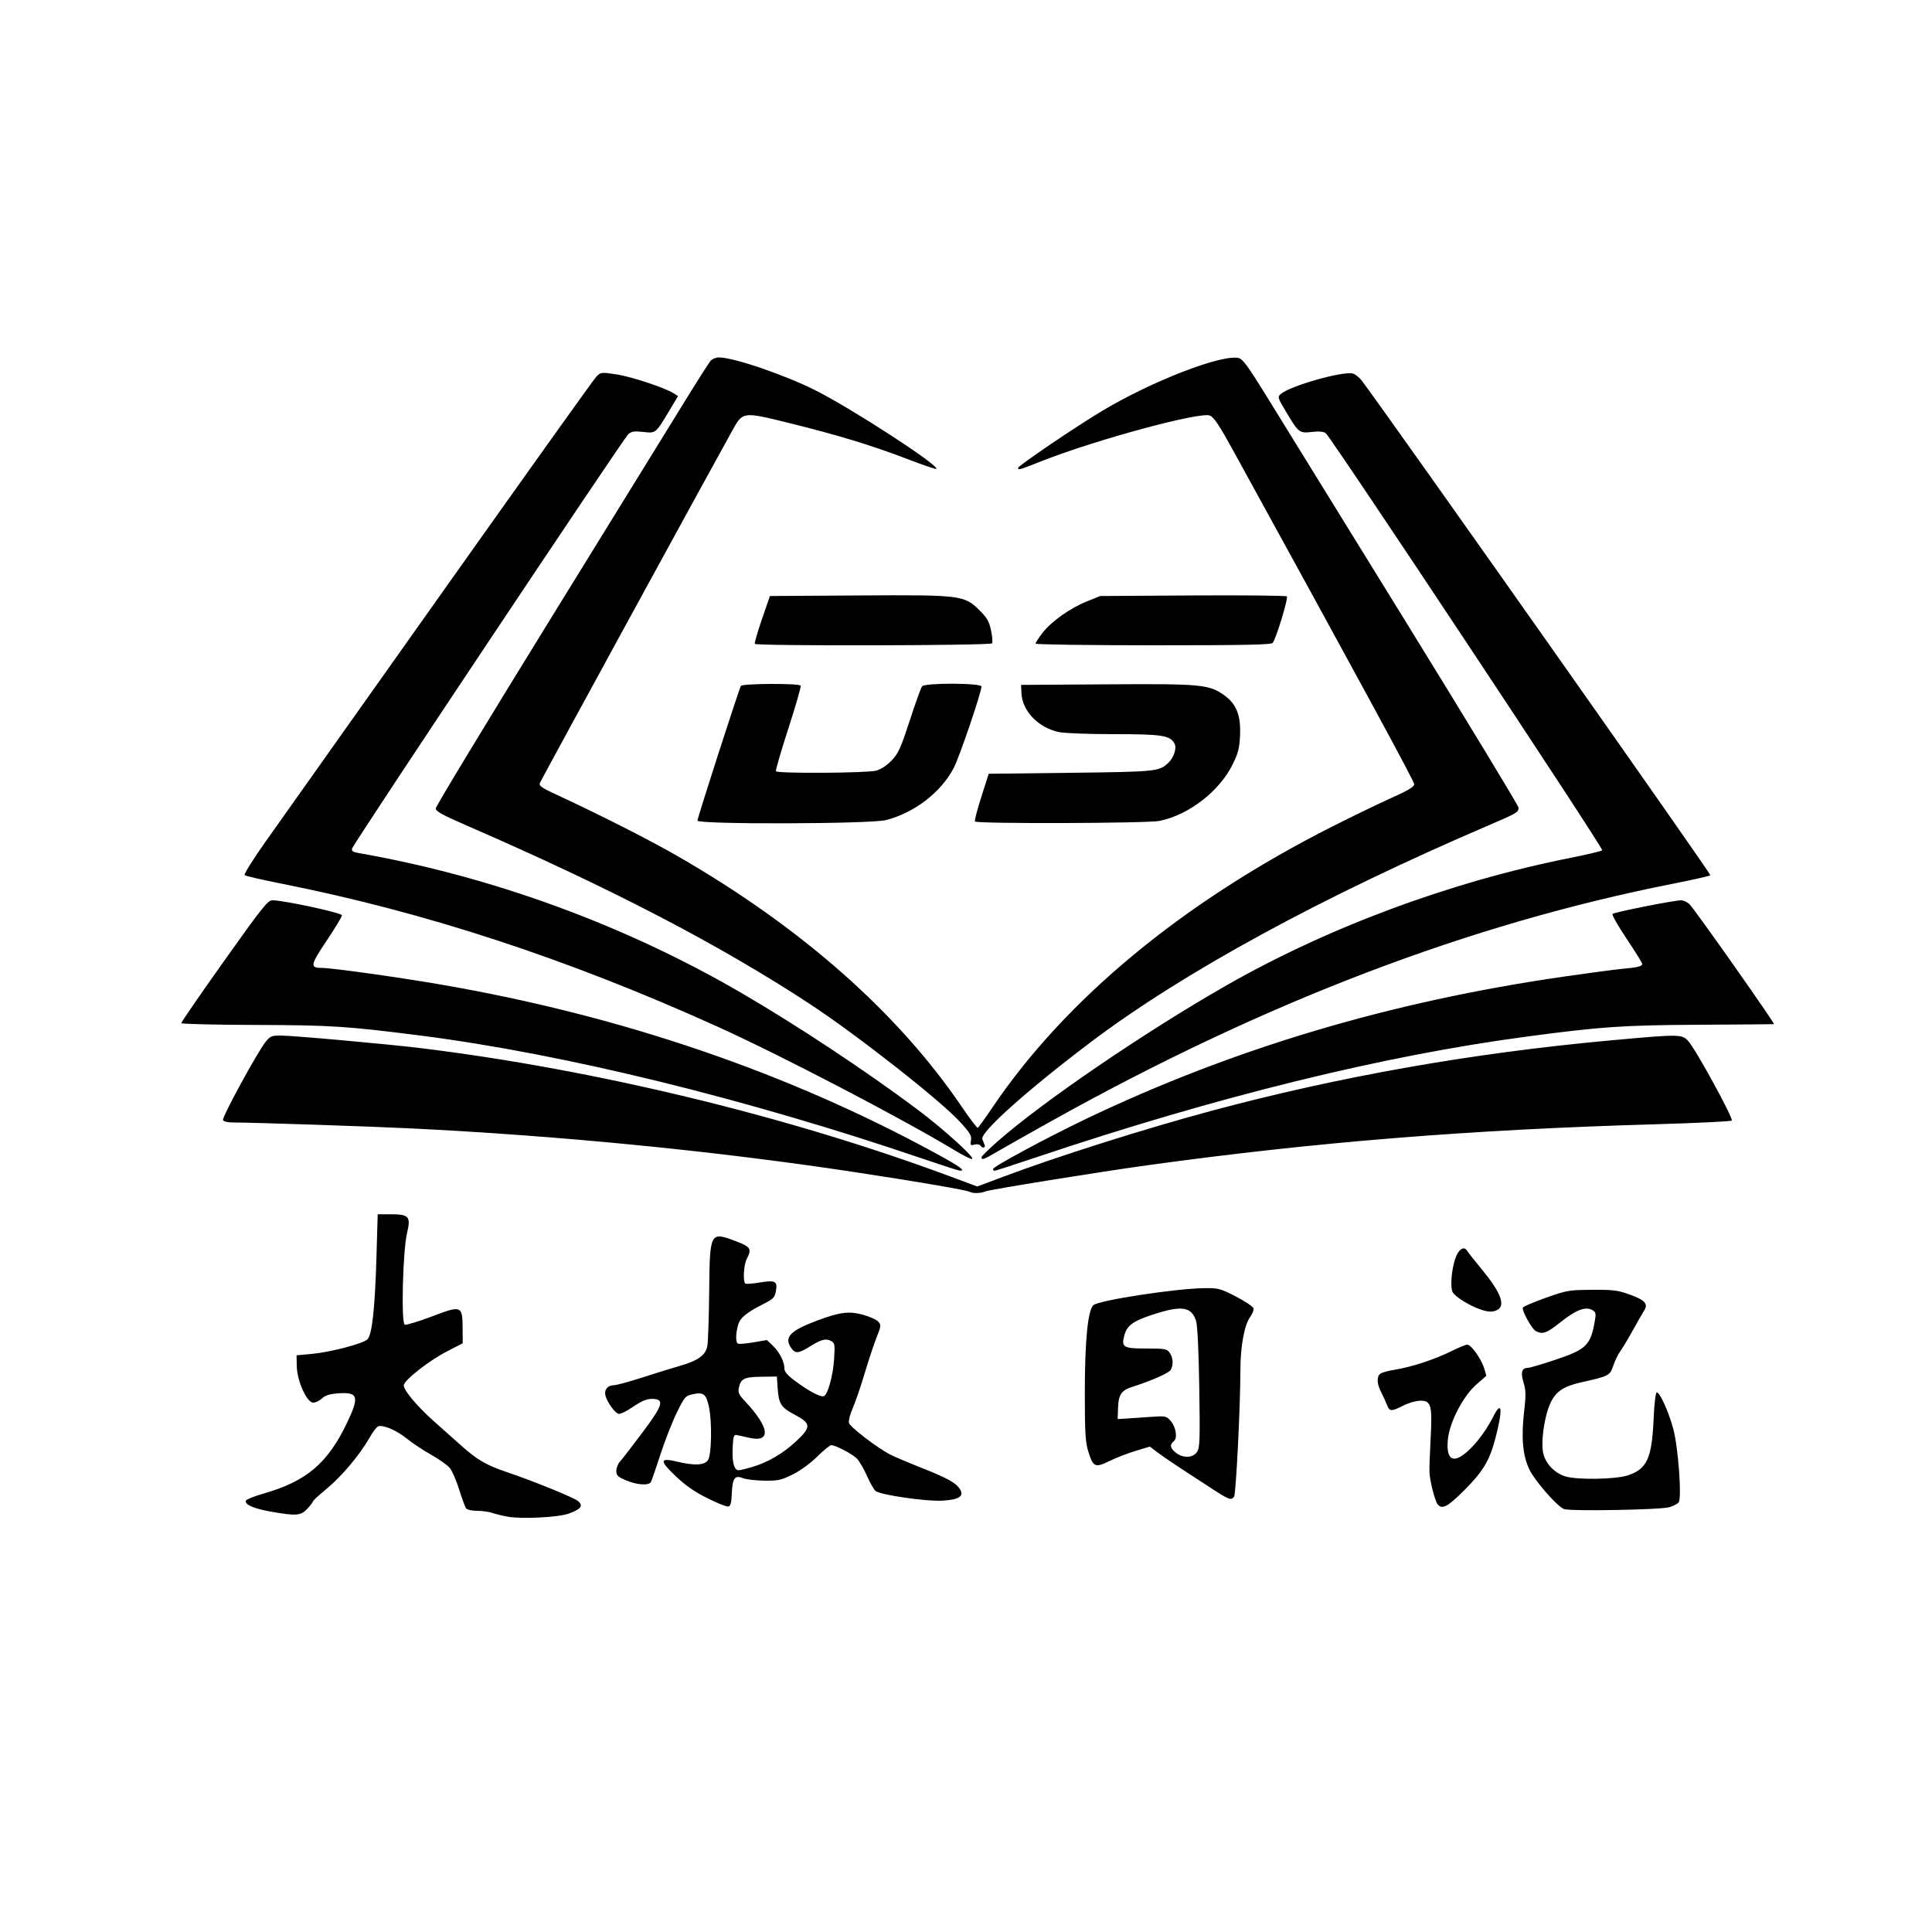
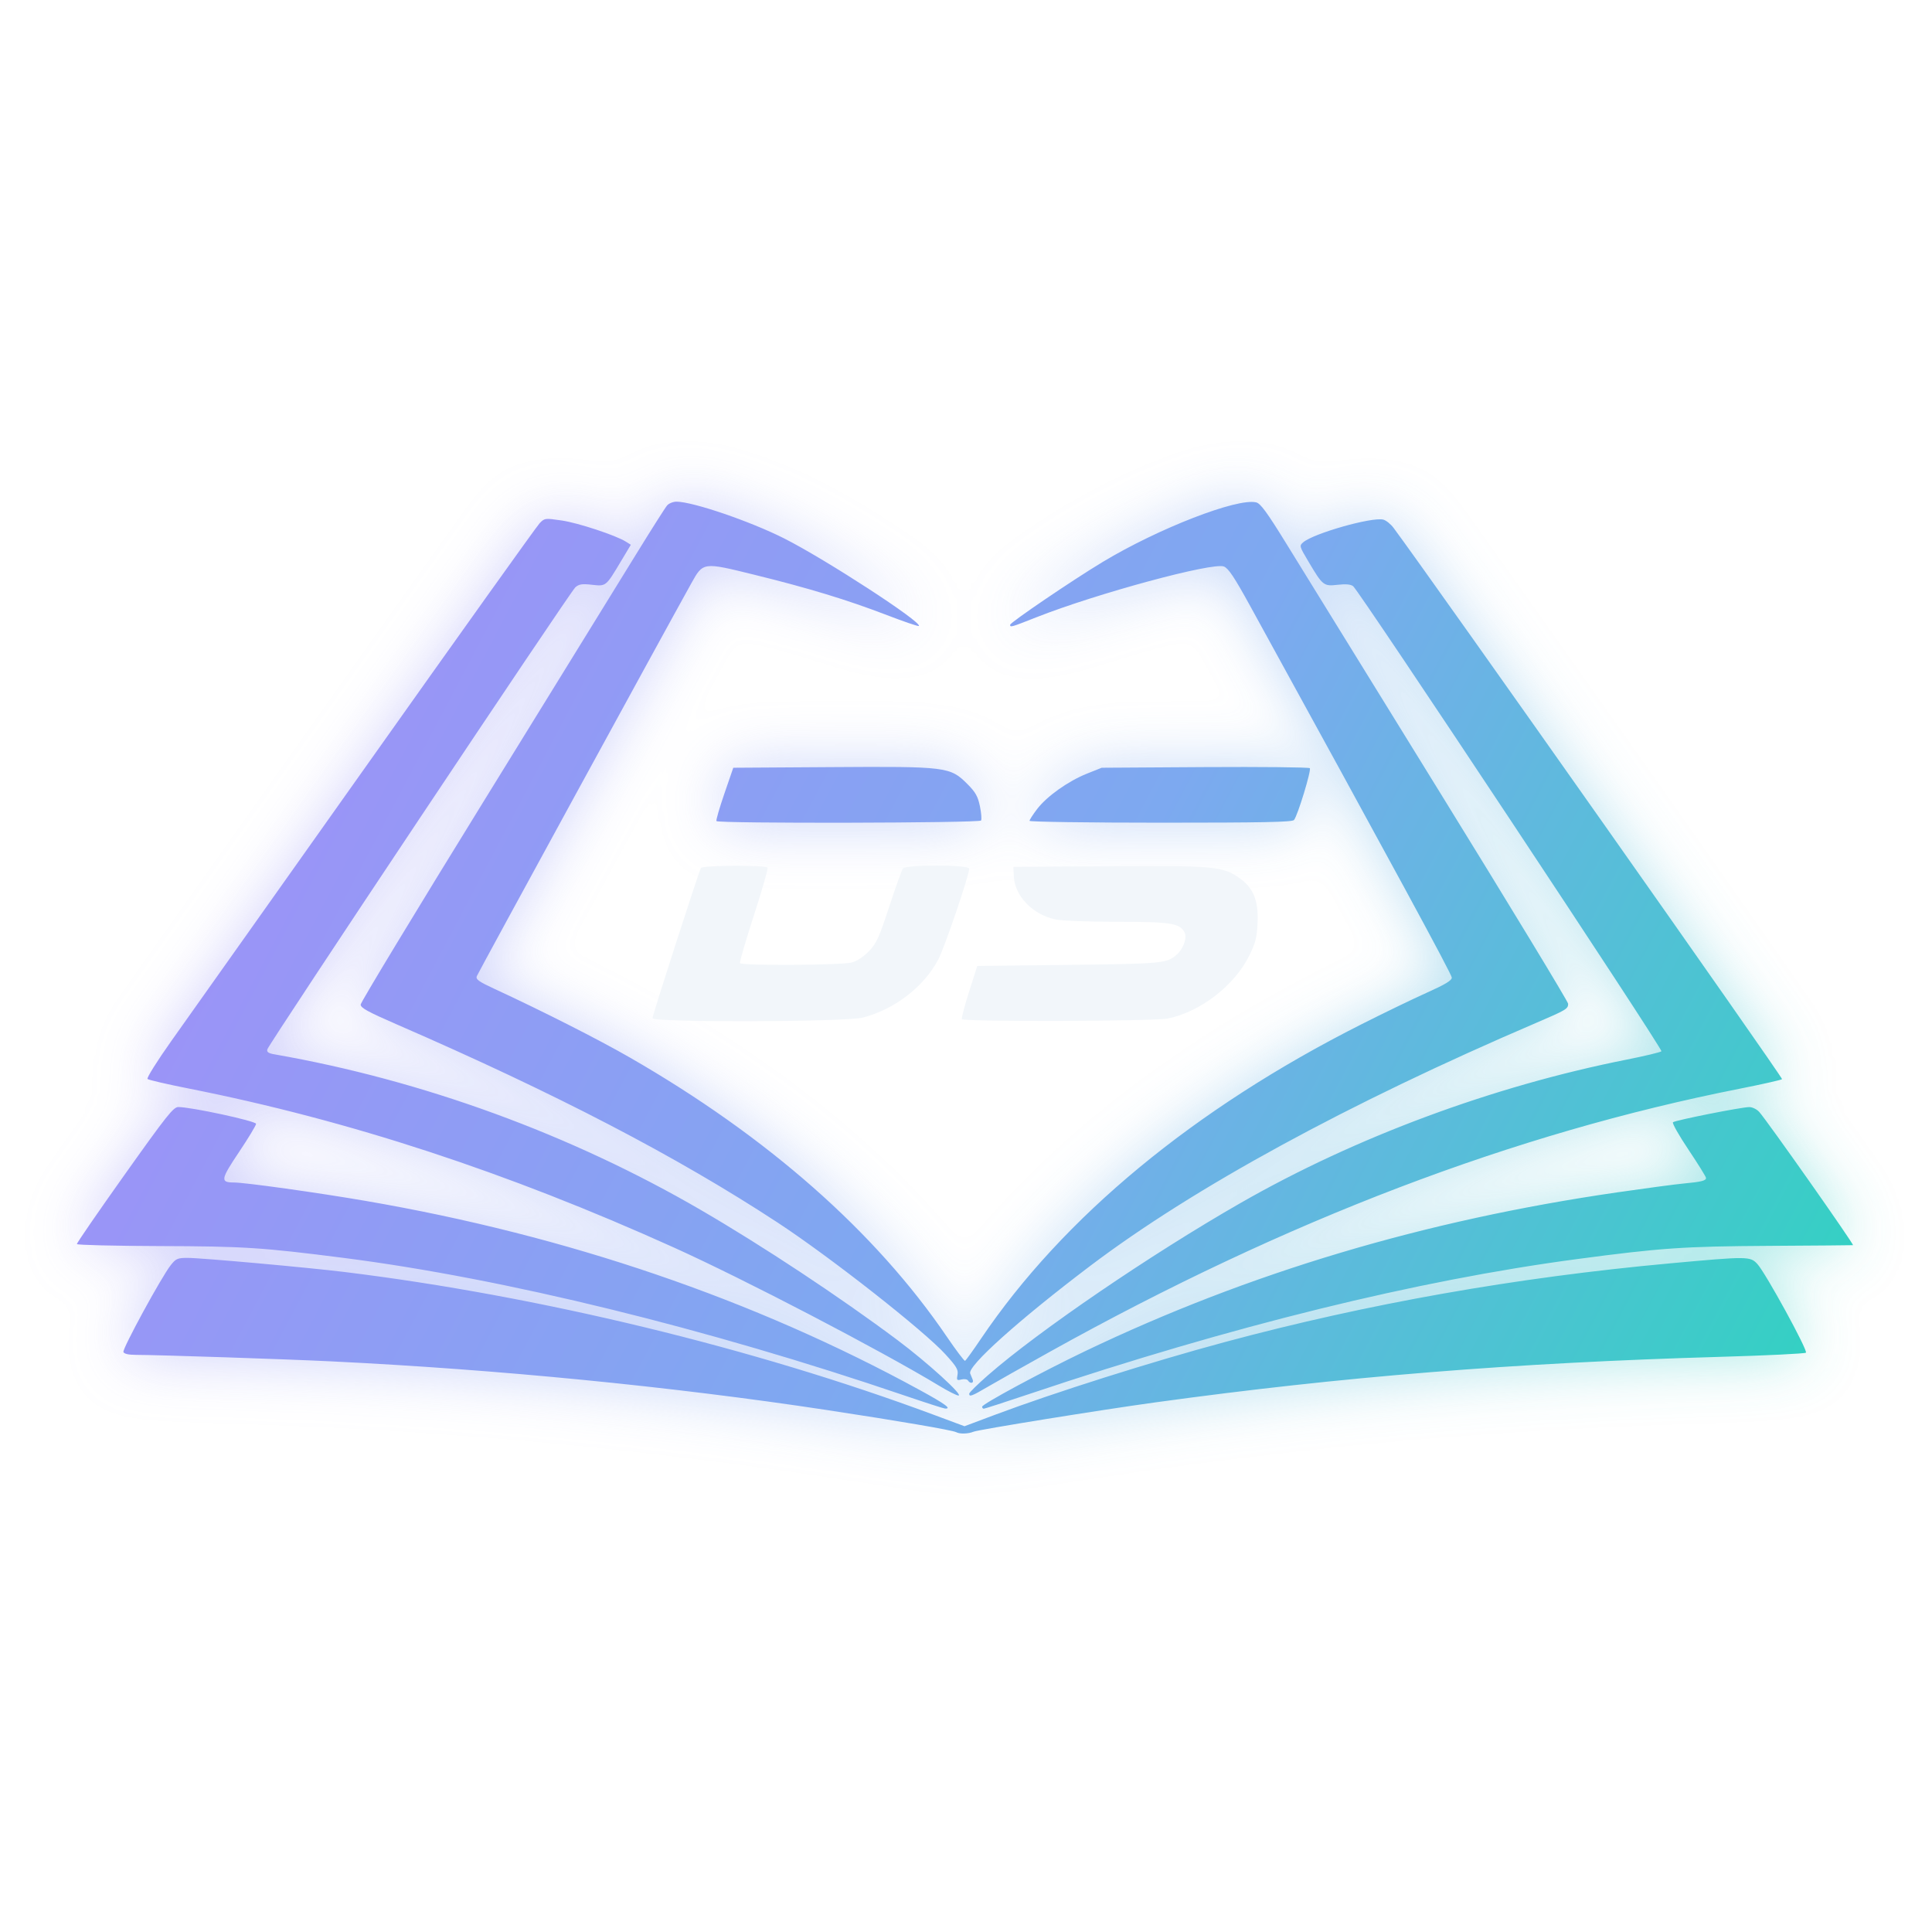
<svg xmlns="http://www.w3.org/2000/svg" width="128" height="128" viewBox="0 0 128 128">
-   <path fill="#000000" fill-rule="evenodd" transform="scale(0.128)" d="M262.68 785.02C260.02 784.54 256.47 783.66 254.78 783.07C253.09 782.48 249.57 782 246.97 782C244.37 782 241.81 781.44 241.27 780.75C240.74 780.06 239.12 775.67 237.67 771C236.23 766.33 234.02 761.28 232.77 759.79C231.52 758.3 227.19 755.23 223.13 752.96C219.08 750.69 213.46 746.95 210.63 744.66C205.34 740.35 198.24 737.31 195.72 738.28C194.93 738.58 192.92 741.26 191.24 744.22C186.4 752.81 176.8 764.22 169.1 770.56C165.2 773.77 162 776.71 162 777.09C162 777.48 160.69 779.19 159.1 780.89C155.68 784.56 153.5 784.74 140.38 782.45C131.35 780.88 126.57 778.79 127.26 776.73C127.47 776.1 131.68 774.42 136.63 773C158.68 766.67 169.66 757.32 179.65 736.38C186.13 722.8 185.41 720.44 175.02 721.19C170.64 721.51 168.4 722.22 166.7 723.81C165.42 725.02 163.36 726 162.13 726C158.82 726 153.76 714.8 153.61 707.15L153.5 701.5L161.28 700.79C171.04 699.91 187.95 695.48 190.21 693.21C192.6 690.82 194.08 677.17 194.86 650.5L195.5 628.5L202.21 628.5C211.68 628.5 212.72 629.68 210.7 638.15C208.49 647.42 207.54 684.89 209.5 685.64C210.28 685.94 216.57 684.03 223.49 681.41C238.94 675.54 239.37 675.7 239.45 687.63L239.5 695.29L231.5 699.4C222.07 704.24 209 714.48 209 717.04C209 719.68 215.78 727.78 224.54 735.6C228.8 739.39 235.21 745.11 238.79 748.3C247.05 755.65 251.68 758.34 262.12 761.88C276.16 766.63 296.82 775.03 299.19 776.95C302.12 779.33 300.66 781.23 294.19 783.49C288.68 785.41 269.83 786.33 262.68 785.02ZM809.48 781.08C805.82 779.55 794.31 766.35 791.54 760.5C788.14 753.31 787.32 744 788.9 730.45C789.87 722.1 789.82 719.7 788.57 715.56C786.98 710.29 787.68 708 790.87 708C791.77 708 798.12 706.13 804.99 703.84C821.35 698.39 823.4 696.3 825.62 682.85C826.13 679.74 825.89 679.01 823.97 677.98C820.52 676.14 815.55 678.11 807.57 684.47C800.55 690.07 798.42 690.83 794.93 688.96C792.85 687.85 787.67 678.49 788.22 676.84C788.4 676.29 793.72 674 800.03 671.77C811.01 667.87 812.04 667.69 824 667.61C834.94 667.53 837.37 667.83 843.42 670.01C851.37 672.87 853.21 674.85 851.06 678.25C850.27 679.49 847.63 684.1 845.19 688.5C842.75 692.9 839.8 697.83 838.63 699.45C837.46 701.08 835.83 704.45 835 706.95C833.34 711.98 832.69 712.32 818.64 715.45C809.18 717.55 805.25 720.21 802.42 726.41C799.21 733.47 797.37 747.19 798.89 752.7C800.36 758.01 804.9 762.59 810.3 764.2C816.58 766.07 836.34 765.73 842.61 763.64C852.46 760.35 854.99 754.84 855.89 734.74C856.23 726.91 856.93 720.87 857.5 720.74C859 720.38 863.61 730.46 866.06 739.5C868.66 749.04 870.6 775.57 868.86 777.66C868.27 778.38 866.14 779.48 864.14 780.11C859.79 781.48 812.46 782.31 809.48 781.08ZM366.04 775.41C359.35 772.07 354.72 768.83 349.61 763.95C341.23 755.93 341.42 754.4 350.5 756.55C359.59 758.7 364.57 758.46 366.44 755.78C368.32 753.1 368.62 735.98 366.93 728.11C365.54 721.61 364.12 720.48 358.78 721.61C354.75 722.47 354.43 722.83 350.39 731C348.08 735.67 344.28 745.35 341.95 752.5C339.62 759.65 337.37 766.17 336.96 767C335.93 769.08 329.67 768.66 323.75 766.11C319.75 764.39 319 763.64 319 761.35C319 759.85 319.84 757.7 320.87 756.56C321.9 755.43 327.1 748.7 332.42 741.6C342.5 728.17 343.79 724.82 339.15 724.17C335.51 723.65 332.71 724.67 327.07 728.55C324.21 730.51 321.13 731.98 320.22 731.8C318.33 731.44 314.23 725.75 313.36 722.3C312.62 719.36 314.53 717 317.65 717C318.98 717 325.56 715.22 332.28 713.05C339 710.87 347.68 708.18 351.56 707.08C361.45 704.25 365.31 701.44 366.15 696.47C366.52 694.29 366.93 681.7 367.07 668.5C367.4 637.42 367.45 637.32 381.23 642.59C388.57 645.39 389.2 646.47 386.51 651.64C384.91 654.69 384.45 663.54 385.83 664.4C386.29 664.68 389.69 664.41 393.38 663.8C401.35 662.48 402.57 663.17 401.58 668.43C401.01 671.49 400.15 672.4 395.75 674.63C386.21 679.46 383.09 682.02 382.02 685.87C380.76 690.41 380.71 694.71 381.92 695.45C382.43 695.76 386.02 695.48 389.91 694.81L396.97 693.6L399.94 696.44C403.42 699.77 406 704.8 406 708.23C406 710.03 407.5 711.78 411.75 714.93C418.73 720.12 424.77 723.3 426.41 722.67C428.47 721.88 431.22 711.93 431.74 703.35C432.21 695.76 432.09 695.12 430.08 694.04C427.45 692.63 424.9 693.33 418.91 697.11C413.4 700.58 411.61 700.71 409.56 697.78C405.69 692.26 408.84 688.84 422.5 683.69C434.52 679.16 439.32 678.52 446.56 680.48C450.02 681.42 453.62 683.03 454.55 684.05C456.15 685.82 456.1 686.28 453.73 692.21C452.35 695.67 449.55 704.11 447.5 710.97C445.46 717.83 442.68 725.92 441.34 728.95C440 731.99 439.13 735.38 439.41 736.5C439.94 738.61 454.2 749.53 460.88 752.94C463 754.02 470.45 757.17 477.44 759.94C490.79 765.23 495.29 767.8 497.1 771.19C498.92 774.59 496.18 776.23 487.82 776.74C479.63 777.25 455.63 773.77 453.17 771.72C452.36 771.05 450.38 767.58 448.78 764C447.18 760.42 444.88 756.43 443.68 755.12C441.5 752.74 432.61 748.03 430.26 748.01C429.57 748 426.29 750.68 422.96 753.96C419.34 757.52 414.22 761.25 410.22 763.21C404.25 766.15 402.69 766.49 395.52 766.39C391.11 766.32 386.21 765.75 384.63 765.11C380.36 763.39 379.14 765 378.79 772.83C378.57 777.92 378.13 779.55 376.93 779.78C376.07 779.94 371.17 777.98 366.04 775.41ZM744.15 778.68C742.73 776.97 740.07 766.53 739.89 762C739.81 760.08 740.08 752.2 740.49 744.5C741.39 727.24 740.78 725 735.19 725C733.06 725 729.14 726.12 726.42 727.5C720.19 730.66 719.19 730.63 717.92 727.25C717.36 725.74 716.02 722.8 714.95 720.72C712.65 716.27 712.45 712.7 714.4 711.08C715.17 710.44 718.66 709.47 722.15 708.93C730.45 707.63 742.81 703.56 751.23 699.36C754.92 697.51 758.63 696 759.47 696C761.49 696 766.72 703.34 768.18 708.21L769.35 712.1L764.12 716.67C757.39 722.56 750.46 735.8 749.45 744.7C748.71 751.3 749.91 755 752.8 755C757.54 755 767.22 744.52 772.9 733.25C777.48 724.17 777.95 729.62 773.92 744.81C770.91 756.13 767.58 761.65 758 771.25C749.37 779.9 746.46 781.46 744.15 778.68ZM628 770.99C609.15 758.77 603.21 754.82 599.33 751.9L595.16 748.76L587.83 750.96C583.8 752.18 577.69 754.54 574.26 756.22C566.77 759.87 565.81 759.43 563.24 751.12C561.79 746.43 561.5 741.46 561.5 721C561.5 694.02 563.05 678.17 565.93 675.56C568.73 673.03 608.45 666.93 623.32 666.75C630.7 666.66 631.61 666.9 639.81 671.13C644.6 673.6 648.64 676.35 648.81 677.26C648.99 678.16 648.2 680.17 647.06 681.7C644.09 685.72 642.04 696.88 642.03 709C642.01 728.04 639.74 773.48 638.74 774.75C637.25 776.65 636.13 776.25 628 770.99ZM389.07 759.4C397.37 756.97 405.31 752.34 412.06 746.02C420.03 738.56 419.92 736.78 411.19 732.16C404.14 728.44 403.04 726.64 402.47 718L402.11 712.5L394.08 712.6C385.23 712.72 383.47 713.56 382.46 718.18C381.89 720.78 382.35 721.8 385.68 725.36C398.46 738.97 399.3 746.86 387.68 744.17C384.83 743.51 381.82 742.86 381 742.73C379.81 742.55 379.44 743.97 379.21 749.73C378.91 757.05 380.01 761 382.35 761C383.06 761 386.08 760.28 389.07 759.4ZM619.58 751.51C621.03 749.31 621.16 745.53 620.74 718.26C620.43 698.77 619.83 686.12 619.08 683.74C616.72 676.2 611.5 675.5 596.09 680.63C586.36 683.86 583.31 686.13 581.97 691.13C580.29 697.37 581.36 698 593.57 698C603.1 698 604.01 698.17 605.44 700.22C607.23 702.77 607.45 706.29 606 708.99C605.12 710.65 596.1 714.64 585.87 717.91C580.43 719.65 578.94 721.88 578.7 728.63L578.5 734.5L582.5 734.27C584.7 734.15 590.33 733.77 595 733.42C603.04 732.83 603.62 732.93 605.67 735.15C608.63 738.35 609.66 744.21 607.58 745.94C605.31 747.81 605.62 749.56 608.63 751.93C612.38 754.87 617.51 754.68 619.58 751.51ZM765.84 677.61C760.15 675.57 753.15 671.16 751.89 668.8C750.57 666.34 751.26 657.37 753.22 651.53C754.85 646.66 757.71 644.71 759.35 647.35C759.98 648.36 763.35 652.64 766.84 656.85C776.71 668.77 779.39 675.65 775.07 677.96C772.57 679.3 770.35 679.22 765.84 677.61ZM502 616.91C500.27 615.96 474.65 611.57 441.5 606.55C369.78 595.69 289.14 587.78 212 584.03C190.76 582.99 131.45 581.02 121.22 581.01C117.79 581 115.76 580.54 115.43 579.69C114.88 578.24 133.19 544.64 137.43 539.33C139.83 536.32 140.59 536 145.29 536C151.62 536.01 200.7 540.42 218 542.54C308.14 553.59 407.97 577.76 491.16 608.68L505.82 614.13L519.66 608.94C547.58 598.47 592.46 584.27 626.77 575.04C692.88 557.26 761.75 545.08 833.28 538.54C869.56 535.22 870.49 535.23 873.85 538.87C877.66 543.01 897.38 579.03 896.36 580C895.89 580.44 877.95 581.31 856.5 581.93C760.8 584.7 681.31 591.1 594.5 603.05C569.45 606.49 512.26 615.72 510 616.68C507.62 617.69 503.64 617.81 502 616.91ZM478 599.88C386.26 568.64 291.9 545.49 217.61 536C179.61 531.15 171.52 530.63 132.25 530.51C111.21 530.44 93.93 530.03 93.84 529.58C93.75 529.14 103.72 514.65 115.99 497.39C135.43 470.03 138.62 466 140.89 465.98C146.64 465.93 177 472.48 177 473.77C177 474.48 173.43 480.39 169.07 486.9C160.57 499.58 160.33 501 166.68 501C171.85 501 205.5 505.7 227.92 509.56C321.37 525.63 408.12 555.25 485.28 597.46C496.95 603.84 500.05 606.13 496.75 605.92C496.06 605.88 487.62 603.16 478 599.88ZM514 605.07C514 603.85 541.73 588.91 561.8 579.3C637.97 542.83 719.37 518.54 808.82 505.58C821.85 503.69 835.65 501.85 839.5 501.49C847.86 500.71 850 500.18 850 498.9C850 498.37 846.36 492.51 841.91 485.86C837.46 479.22 834.19 473.45 834.66 473.04C835.69 472.12 866.5 466 870.08 466C871.49 466 873.57 467.01 874.68 468.25C878.32 472.27 918.94 530 918.21 530.1C917.82 530.15 900.4 530.29 879.5 530.41C839.73 530.64 828.92 531.38 790 536.57C715.88 546.44 630 567.58 536.53 598.96C524.99 602.83 515.2 606 514.78 606C514.35 606 514 605.58 514 605.07ZM494 595.32C466.82 578.88 403.65 545.96 370.96 531.2C293.35 496.14 220.25 472.18 146 457.44C135.82 455.43 127.1 453.41 126.62 452.96C126.13 452.51 131.07 444.63 137.67 435.32C144.24 426.07 184.85 368.77 227.92 308C270.98 247.22 307.29 196.39 308.59 195.04C310.92 192.62 311.08 192.6 318.89 193.74C326.5 194.85 344.09 200.66 348.72 203.6L350.95 205.01L346.31 212.76C339.34 224.42 339.47 224.31 332.9 223.57C328.35 223.05 326.91 223.27 325.22 224.72C322.82 226.77 182.91 436.64 182.24 439.19C181.9 440.48 182.7 441.03 185.65 441.54C254.33 453.55 323.11 478.67 383.5 513.8C412.44 530.64 448.03 554.19 474.72 574.16C488.67 584.6 505.53 599.94 503 599.89C502.18 599.87 498.12 597.82 494 595.32ZM508 599.04C508 598.51 511.9 594.67 516.66 590.51C540.24 569.88 592.4 534.32 634 510.49C687.33 479.95 750.94 456.33 813.15 443.97C821.58 442.3 828.85 440.55 829.3 440.1C830.16 439.24 689.12 226.49 686.2 224.23C685.07 223.35 682.82 223.15 679.02 223.58C672.5 224.32 672.12 224.02 665.47 212.82C661.22 205.67 661.16 205.46 663.05 203.85C667.91 199.69 694.97 192.02 700.18 193.33C701.49 193.66 703.67 195.41 705.01 197.22C723.99 222.83 885.86 452.52 885.29 453.04C884.85 453.43 876.02 455.42 865.66 457.47C760.89 478.17 655.29 518.44 545.5 579.54C533.4 586.28 520.36 593.64 516.52 595.89C509.22 600.18 508 600.63 508 599.04ZM507.45 592.92C507.08 592.32 505.72 592.11 504.41 592.43C502.27 592.97 502.1 592.76 502.57 590.26C503.02 587.94 502.14 586.44 497.05 580.84C487 569.78 443.67 535.74 419.12 519.63C372.5 489.03 316.37 459.82 242.5 427.71C228.87 421.79 225.51 419.94 225.55 418.41C225.58 417.36 251.44 374.65 283.01 323.5C314.58 272.35 346.22 221.05 353.34 209.5C360.45 197.95 366.95 187.71 367.79 186.75C368.62 185.79 370.58 185 372.14 185C379.68 185 406.37 194.11 422.1 202.05C441.34 211.76 486.32 241.01 484.63 242.7C484.38 242.96 477.72 240.69 469.83 237.66C451.33 230.55 433.55 225.14 408.28 218.92C384.27 213.01 384.55 212.97 378.96 223C366.79 244.84 279.98 403.81 279.44 405.26C278.89 406.71 280.36 407.76 287.64 411.13C310.1 421.52 335.88 434.59 350.5 443C414.35 479.72 464.53 523.93 497.68 572.67C501.93 578.92 505.71 583.91 506.07 583.77C506.44 583.62 509.77 579 513.48 573.5C551.61 517.04 612.38 466.79 689.89 427.66C700.13 422.49 713.79 415.88 720.25 412.98C728.96 409.07 732 407.24 732 405.9C732 404.4 704.93 354.5 638.39 233.37C631.1 220.1 628.36 215.98 626.24 215.1C621.17 213.01 567.4 227.55 539.34 238.6C527.31 243.34 527 243.43 527 242.15C527 241.08 556 221.39 570 212.96C595.88 197.38 632.54 183.16 641.24 185.34C643.21 185.84 646.23 189.96 654.74 203.74C660.77 213.51 692.77 265.34 725.85 318.92C758.93 372.5 786 417.11 786 418.05C786 420.41 785.15 420.92 771 426.98C683.83 464.33 612.15 503.41 564.07 539.79C531.14 564.71 507.08 586.29 508.46 589.67C508.76 590.4 509.27 591.67 509.61 592.5C510.3 594.21 508.47 594.56 507.45 592.92ZM361 424.75C361 423.32 382.52 356.58 383.49 355.02C384.27 353.76 413.65 353.62 414.42 354.88C414.72 355.36 411.85 365.35 408.05 377.07C404.24 388.8 401.35 398.76 401.62 399.2C402.39 400.44 448.87 400.16 453.5 398.89C455.96 398.21 459.04 396.18 461.5 393.61C464.99 389.96 466.19 387.32 470.88 372.96C473.83 363.91 476.7 355.94 477.25 355.25C478.74 353.38 508 353.47 508 355.34C508 358.37 496.57 391.94 493.65 397.5C486.99 410.18 473.28 420.72 458.54 424.48C450.5 426.53 361 426.78 361 424.75ZM504.62 425.19C504.34 424.75 505.84 419.01 507.94 412.44L511.75 400.5L554.13 400C597.94 399.48 599.74 399.31 604.39 395.18C607.46 392.44 609.24 387.31 607.94 384.89C605.66 380.64 601.58 380 576.58 380C563.46 380 550.86 379.52 548.03 378.91C537.4 376.63 529.11 368 528.69 358.78L528.5 354.5L573 354.21C622.1 353.88 625.9 354.24 633.87 360.02C639.96 364.43 642.28 370.32 641.85 380.3C641.56 387.24 640.96 389.65 638.08 395.52C631.24 409.5 615.45 421.75 600.2 424.9C593.99 426.19 505.4 426.46 504.62 425.19ZM390.68 333.25C390.44 332.84 392.1 327.1 394.37 320.5L398.5 308.5L444 308.21C497.6 307.86 499.14 308.05 507.12 316.02C510.94 319.85 512.01 321.73 512.97 326.34C513.61 329.44 513.85 332.43 513.51 332.99C512.77 334.18 391.37 334.44 390.68 333.25ZM536 333.14C536 332.67 537.58 330.22 539.52 327.68C544.04 321.75 553.9 314.75 562.62 311.25L569.5 308.5L617.4 308.2C643.75 308.04 665.66 308.27 666.09 308.7C666.91 309.54 660.5 330.61 658.76 332.75C657.98 333.73 644.37 334 596.88 334C563.39 334 536 333.61 536 333.14Z" />
+   <defs>
+     <linearGradient id="dsriji-grad" x1="94" y1="183" x2="919" y2="618" gradientUnits="userSpaceOnUse">
+       <stop offset="0" stop-color="#A78BFA" />
+       <stop offset="0.55" stop-color="#7DA9F0" />
+       <stop offset="1" stop-color="#2DD4BF" />
+     </linearGradient>
+     <filter id="dsriji-glow" x="-40%" y="-40%" width="180%" height="180%">
+       <feGaussianBlur stdDeviation="14" />
+     </filter>
+   </defs>
+   <g transform="translate(-8.30,6.83) scale(0.14274)">
+     <path d="M502 616.91C500.27 615.96 474.65 611.57 441.5 606.55C369.78 595.69 289.14 587.78 212 584.03C190.76 582.99 131.45 581.02 121.22 581.01C117.79 581 115.76 580.54 115.43 579.69C114.88 578.24 133.19 544.64 137.43 539.33C139.83 536.32 140.59 536 145.29 536C151.62 536.01 200.7 540.42 218 542.54C308.14 553.59 407.97 577.76 491.16 608.68L505.82 614.13L519.66 608.94C547.58 598.47 592.46 584.27 626.77 575.04C692.88 557.26 761.75 545.08 833.28 538.54C869.56 535.22 870.49 535.23 873.85 538.87C877.66 543.01 897.38 579.03 896.36 580C895.89 580.44 877.95 581.31 856.5 581.93C760.8 584.7 681.31 591.1 594.5 603.05C569.45 606.49 512.26 615.72 510 616.68C507.62 617.69 503.64 617.81 502 616.91ZM478 599.88C386.26 568.64 291.9 545.49 217.61 536C179.61 531.15 171.52 530.63 132.25 530.51C111.21 530.44 93.93 530.03 93.84 529.58C93.75 529.14 103.72 514.65 115.99 497.39C135.43 470.03 138.62 466 140.89 465.98C146.64 465.93 177 472.48 177 473.77C177 474.48 173.43 480.39 169.07 486.9C160.57 499.58 160.33 501 166.68 501C171.85 501 205.5 505.7 227.92 509.56C321.37 525.63 408.12 555.25 485.28 597.46C496.95 603.84 500.05 606.13 496.75 605.92C496.06 605.88 487.62 603.16 478 599.88ZM514 605.07C514 603.85 541.73 588.91 561.8 579.3C637.97 542.83 719.37 518.54 808.82 505.58C821.85 503.69 835.65 501.85 839.5 501.49C847.86 500.71 850 500.18 850 498.9C850 498.37 846.36 492.51 841.91 485.86C837.46 479.22 834.19 473.45 834.66 473.04C835.69 472.12 866.5 466 870.08 466C871.49 466 873.57 467.01 874.68 468.25C878.32 472.27 918.94 530 918.21 530.1C917.82 530.15 900.4 530.29 879.5 530.41C839.73 530.64 828.92 531.38 790 536.57C715.88 546.44 630 567.58 536.53 598.96C524.99 602.83 515.2 606 514.78 606C514.35 606 514 605.58 514 605.07ZM494 595.32C466.82 578.88 403.65 545.96 370.96 531.2C293.35 496.14 220.25 472.18 146 457.44C135.82 455.43 127.1 453.41 126.62 452.96C126.13 452.51 131.07 444.63 137.67 435.32C144.24 426.07 184.85 368.77 227.92 308C270.98 247.22 307.29 196.39 308.59 195.04C310.92 192.62 311.08 192.6 318.89 193.74C326.5 194.85 344.09 200.66 348.72 203.6L350.95 205.01L346.31 212.76C339.34 224.42 339.47 224.31 332.9 223.57C328.35 223.05 326.91 223.27 325.22 224.72C322.82 226.77 182.91 436.64 182.24 439.19C181.9 440.48 182.7 441.03 185.65 441.54C254.33 453.55 323.11 478.67 383.5 513.8C412.44 530.64 448.03 554.19 474.72 574.16C488.67 584.6 505.53 599.94 503 599.89C502.18 599.87 498.12 597.82 494 595.32ZM508 599.04C508 598.51 511.9 594.67 516.66 590.51C540.24 569.88 592.4 534.32 634 510.49C687.33 479.95 750.94 456.33 813.15 443.97C821.58 442.3 828.85 440.55 829.3 440.1C830.16 439.24 689.12 226.49 686.2 224.23C685.07 223.35 682.82 223.15 679.02 223.58C672.5 224.32 672.12 224.02 665.47 212.82C661.22 205.67 661.16 205.46 663.05 203.85C667.91 199.69 694.97 192.02 700.18 193.33C701.49 193.66 703.67 195.41 705.01 197.22C723.99 222.83 885.86 452.52 885.29 453.04C884.85 453.43 876.02 455.42 865.66 457.47C760.89 478.17 655.29 518.44 545.5 579.54C533.4 586.28 520.36 593.64 516.52 595.89C509.22 600.18 508 600.63 508 599.04ZM507.45 592.92C507.08 592.32 505.72 592.11 504.41 592.43C502.27 592.97 502.1 592.76 502.57 590.26C503.02 587.94 502.14 586.44 497.05 580.84C487 569.78 443.67 535.74 419.12 519.63C372.5 489.03 316.37 459.82 242.5 427.71C228.87 421.79 225.51 419.94 225.55 418.41C225.58 417.36 251.44 374.65 283.01 323.5C314.58 272.35 346.22 221.05 353.34 209.5C360.45 197.95 366.95 187.71 367.79 186.75C368.62 185.79 370.58 185 372.14 185C379.68 185 406.37 194.11 422.1 202.05C441.34 211.76 486.32 241.01 484.63 242.7C484.38 242.96 477.72 240.69 469.83 237.66C451.33 230.55 433.55 225.14 408.28 218.92C384.27 213.01 384.55 212.97 378.96 223C366.79 244.84 279.98 403.81 279.44 405.26C278.89 406.71 280.36 407.76 287.64 411.13C310.1 421.52 335.88 434.59 350.5 443C414.35 479.72 464.53 523.93 497.68 572.67C501.93 578.92 505.71 583.91 506.07 583.77C506.44 583.62 509.77 579 513.48 573.5C551.61 517.04 612.38 466.79 689.89 427.66C700.13 422.49 713.79 415.88 720.25 412.98C728.96 409.07 732 407.24 732 405.9C732 404.4 704.93 354.5 638.39 233.37C631.1 220.1 628.36 215.98 626.24 215.1C621.17 213.01 567.4 227.55 539.34 238.6C527.31 243.34 527 243.43 527 242.15C527 241.08 556 221.39 570 212.96C595.88 197.38 632.54 183.16 641.24 185.34C643.21 185.84 646.23 189.96 654.74 203.74C660.77 213.51 692.77 265.34 725.85 318.92C758.93 372.5 786 417.11 786 418.05C786 420.41 785.15 420.92 771 426.98C683.83 464.33 612.15 503.41 564.07 539.79C531.14 564.71 507.08 586.29 508.46 589.67C508.76 590.4 509.27 591.67 509.61 592.5C510.3 594.21 508.47 594.56 507.45 592.92ZM390.68 333.25C390.44 332.84 392.1 327.1 394.37 320.5L398.5 308.5L444 308.21C497.6 307.86 499.14 308.05 507.12 316.02C510.94 319.85 512.01 321.73 512.97 326.34C513.61 329.44 513.85 332.43 513.51 332.99C512.77 334.18 391.37 334.44 390.68 333.25ZM536 333.14C536 332.67 537.58 330.22 539.52 327.68C544.04 321.75 553.9 314.75 562.62 311.25L569.5 308.5L617.4 308.2C643.75 308.04 665.66 308.27 666.09 308.7C666.91 309.54 660.5 330.61 658.76 332.75C657.98 333.73 644.37 334 596.88 334C563.39 334 536 333.61 536 333.14Z" fill="url(#dsriji-grad)" opacity="0.45" filter="url(#dsriji-glow)" />
+     <path d="M502 616.91C500.27 615.96 474.65 611.57 441.5 606.55C369.78 595.69 289.14 587.78 212 584.03C190.76 582.99 131.45 581.02 121.22 581.01C117.79 581 115.76 580.54 115.43 579.69C114.88 578.24 133.19 544.64 137.43 539.33C139.83 536.32 140.59 536 145.29 536C151.62 536.01 200.7 540.42 218 542.54C308.14 553.59 407.97 577.76 491.16 608.68L505.82 614.13L519.66 608.94C547.58 598.47 592.46 584.27 626.77 575.04C692.88 557.26 761.75 545.08 833.28 538.54C869.56 535.22 870.49 535.23 873.85 538.87C877.66 543.01 897.38 579.03 896.36 580C895.89 580.44 877.95 581.31 856.5 581.93C760.8 584.7 681.31 591.1 594.5 603.05C569.45 606.49 512.26 615.72 510 616.68C507.62 617.69 503.64 617.81 502 616.91ZM478 599.88C386.26 568.64 291.9 545.49 217.61 536C179.61 531.15 171.52 530.63 132.25 530.51C111.21 530.44 93.93 530.03 93.84 529.58C93.75 529.14 103.72 514.65 115.99 497.39C135.43 470.03 138.62 466 140.89 465.98C146.64 465.93 177 472.48 177 473.77C177 474.48 173.43 480.39 169.07 486.9C160.57 499.58 160.33 501 166.68 501C171.85 501 205.5 505.7 227.92 509.56C321.37 525.63 408.12 555.25 485.28 597.46C496.95 603.84 500.05 606.13 496.75 605.92C496.06 605.88 487.62 603.16 478 599.88ZM514 605.07C514 603.85 541.73 588.91 561.8 579.3C637.97 542.83 719.37 518.54 808.82 505.58C821.85 503.69 835.65 501.85 839.5 501.49C847.86 500.71 850 500.18 850 498.9C850 498.37 846.36 492.51 841.91 485.86C837.46 479.22 834.19 473.45 834.66 473.04C835.69 472.12 866.5 466 870.08 466C871.49 466 873.57 467.01 874.68 468.25C878.32 472.27 918.94 530 918.21 530.1C917.82 530.15 900.4 530.29 879.5 530.41C839.73 530.64 828.92 531.38 790 536.57C715.88 546.44 630 567.58 536.53 598.96C524.99 602.83 515.2 606 514.78 606C514.35 606 514 605.58 514 605.07ZM494 595.32C466.82 578.88 403.65 545.96 370.96 531.2C293.35 496.14 220.25 472.18 146 457.44C135.82 455.43 127.1 453.41 126.62 452.96C126.13 452.51 131.07 444.63 137.67 435.32C144.24 426.07 184.85 368.77 227.92 308C270.98 247.22 307.29 196.39 308.59 195.04C310.92 192.62 311.08 192.6 318.89 193.74C326.5 194.85 344.09 200.66 348.72 203.6L350.95 205.01L346.31 212.76C339.34 224.42 339.47 224.31 332.9 223.57C328.35 223.05 326.91 223.27 325.22 224.72C322.82 226.77 182.91 436.64 182.24 439.19C181.9 440.48 182.7 441.03 185.65 441.54C254.33 453.55 323.11 478.67 383.5 513.8C412.44 530.64 448.03 554.19 474.72 574.16C488.67 584.6 505.53 599.94 503 599.89C502.18 599.87 498.12 597.82 494 595.32ZM508 599.04C508 598.51 511.9 594.67 516.66 590.51C540.24 569.88 592.4 534.32 634 510.49C687.33 479.95 750.94 456.33 813.15 443.97C821.58 442.3 828.85 440.55 829.3 440.1C830.16 439.24 689.12 226.49 686.2 224.23C685.07 223.35 682.82 223.15 679.02 223.58C672.5 224.32 672.12 224.02 665.47 212.82C661.22 205.67 661.16 205.46 663.05 203.85C667.91 199.69 694.97 192.02 700.18 193.33C701.49 193.66 703.67 195.41 705.01 197.22C723.99 222.83 885.86 452.52 885.29 453.04C884.85 453.43 876.02 455.42 865.66 457.47C760.89 478.17 655.29 518.44 545.5 579.54C533.4 586.28 520.36 593.64 516.52 595.89C509.22 600.18 508 600.63 508 599.04ZM507.45 592.92C507.08 592.32 505.72 592.11 504.41 592.43C502.27 592.97 502.1 592.76 502.57 590.26C503.02 587.94 502.14 586.44 497.05 580.84C487 569.78 443.67 535.74 419.12 519.63C372.5 489.03 316.37 459.82 242.5 427.71C228.87 421.79 225.51 419.94 225.55 418.41C225.58 417.36 251.44 374.65 283.01 323.5C314.58 272.35 346.22 221.05 353.34 209.5C360.45 197.95 366.95 187.71 367.79 186.75C368.62 185.79 370.58 185 372.14 185C379.68 185 406.37 194.11 422.1 202.05C441.34 211.76 486.32 241.01 484.63 242.7C484.38 242.96 477.72 240.69 469.83 237.66C451.33 230.55 433.55 225.14 408.28 218.92C384.27 213.01 384.55 212.97 378.96 223C366.79 244.84 279.98 403.81 279.44 405.26C278.89 406.71 280.36 407.76 287.64 411.13C310.1 421.52 335.88 434.59 350.5 443C414.35 479.72 464.53 523.93 497.68 572.67C501.93 578.92 505.71 583.91 506.07 583.77C506.44 583.62 509.77 579 513.48 573.5C551.61 517.04 612.38 466.79 689.89 427.66C700.13 422.49 713.79 415.88 720.25 412.98C728.96 409.07 732 407.24 732 405.9C732 404.4 704.93 354.5 638.39 233.37C631.1 220.1 628.36 215.98 626.24 215.1C621.17 213.01 567.4 227.55 539.34 238.6C527.31 243.34 527 243.43 527 242.15C527 241.08 556 221.39 570 212.96C595.88 197.38 632.54 183.16 641.24 185.34C643.21 185.84 646.23 189.96 654.74 203.74C660.77 213.51 692.77 265.34 725.85 318.92C758.93 372.5 786 417.11 786 418.05C786 420.41 785.15 420.92 771 426.98C683.83 464.33 612.15 503.41 564.07 539.79C531.14 564.71 507.08 586.29 508.46 589.67C508.76 590.4 509.27 591.67 509.61 592.5C510.3 594.21 508.47 594.56 507.45 592.92ZM390.68 333.25C390.44 332.84 392.1 327.1 394.37 320.5L398.5 308.5L444 308.21C497.6 307.86 499.14 308.05 507.12 316.02C510.94 319.85 512.01 321.73 512.97 326.34C513.61 329.44 513.85 332.43 513.51 332.99C512.77 334.18 391.37 334.44 390.68 333.25ZM536 333.14C536 332.67 537.58 330.22 539.52 327.68C544.04 321.75 553.9 314.75 562.62 311.25L569.5 308.5L617.4 308.2C643.75 308.04 665.66 308.27 666.09 308.7C666.91 309.54 660.5 330.61 658.76 332.75C657.98 333.73 644.37 334 596.88 334C563.39 334 536 333.61 536 333.14Z" fill="url(#dsriji-grad)" fill-rule="evenodd" />
+     <path d="M361 424.75C361 423.32 382.52 356.58 383.49 355.02C384.27 353.76 413.65 353.62 414.42 354.88C414.72 355.36 411.85 365.35 408.05 377.07C404.24 388.8 401.35 398.76 401.62 399.2C402.39 400.44 448.87 400.16 453.5 398.89C455.96 398.21 459.04 396.18 461.5 393.61C464.99 389.96 466.19 387.32 470.88 372.96C473.83 363.91 476.7 355.94 477.25 355.25C478.74 353.38 508 353.47 508 355.34C508 358.37 496.57 391.94 493.65 397.5C486.99 410.18 473.28 420.72 458.54 424.48C450.5 426.53 361 426.78 361 424.75ZM504.62 425.19C504.34 424.75 505.84 419.01 507.94 412.44L511.75 400.5L554.13 400C597.94 399.48 599.74 399.31 604.39 395.18C607.46 392.44 609.24 387.31 607.94 384.89C605.66 380.64 601.58 380 576.58 380C563.46 380 550.86 379.52 548.03 378.91C537.4 376.63 529.11 368 528.69 358.78L528.5 354.5L573 354.21C622.1 353.88 625.9 354.24 633.87 360.02C639.96 364.43 642.28 370.32 641.85 380.3C641.56 387.24 640.96 389.65 638.08 395.52C631.24 409.5 615.45 421.75 600.2 424.9C593.99 426.19 505.4 426.46 504.62 425.19Z" fill="#F2F6FA" fill-rule="evenodd" />
+   </g>
</svg>
